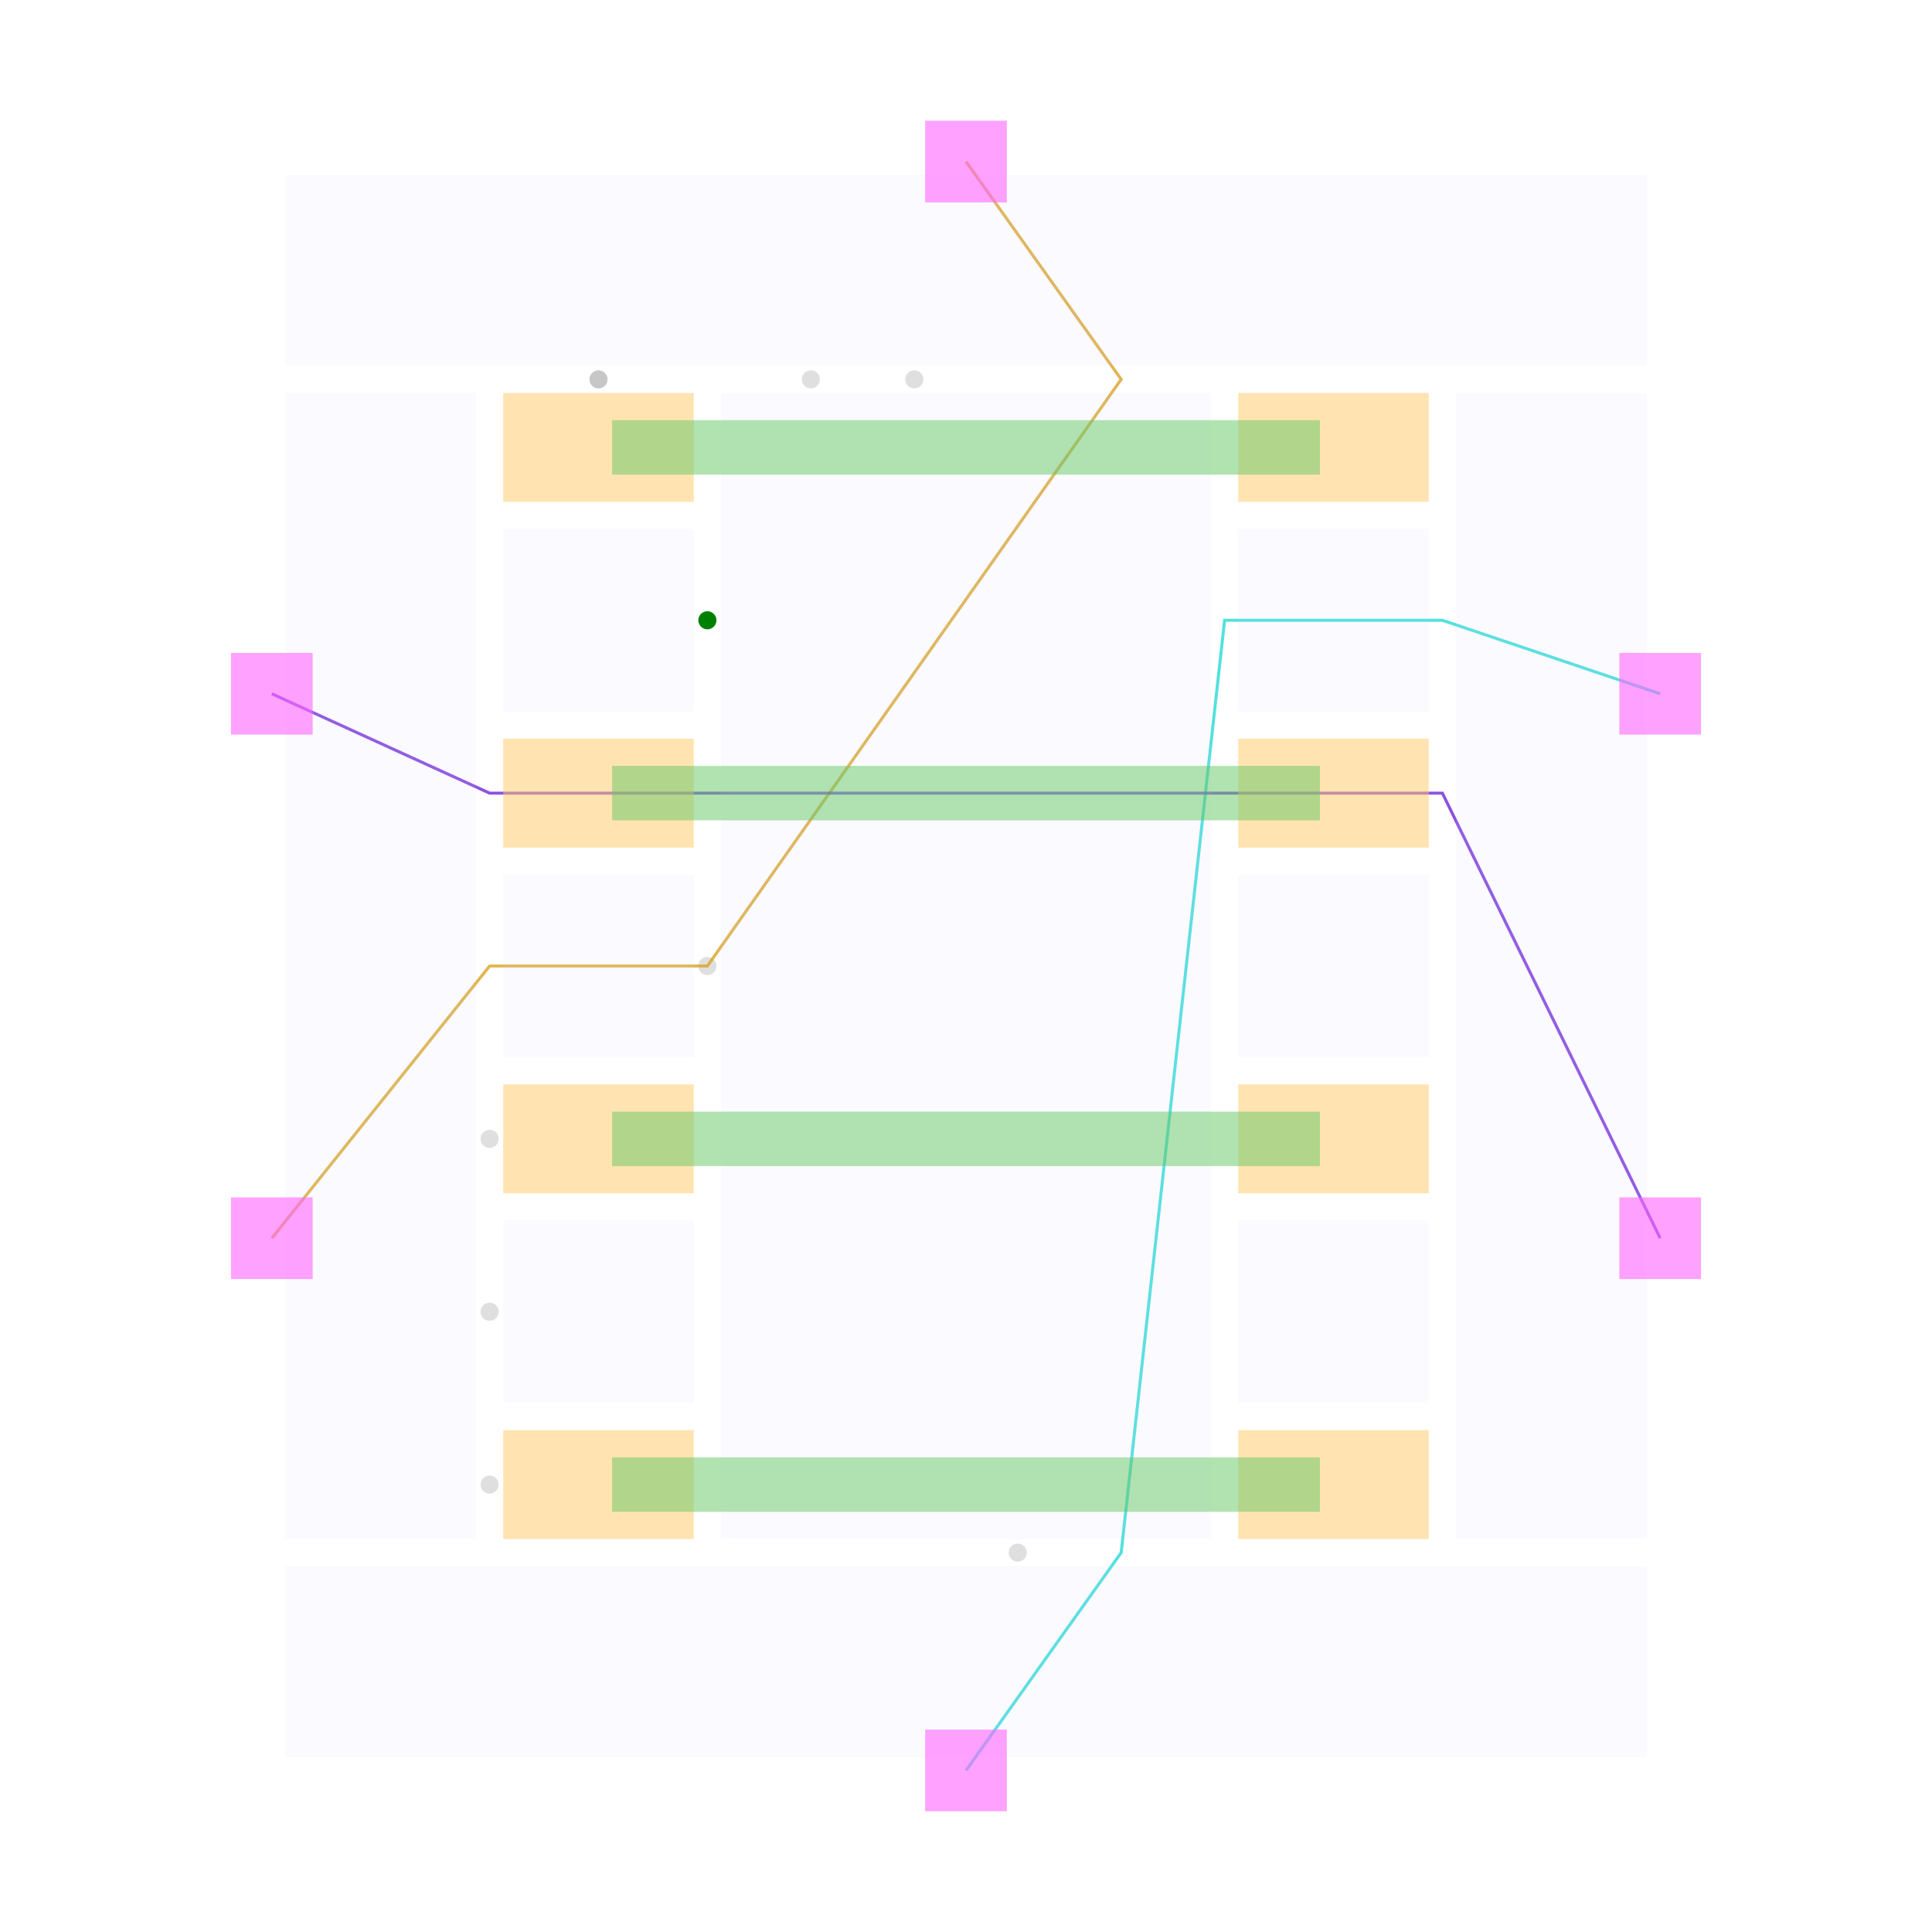
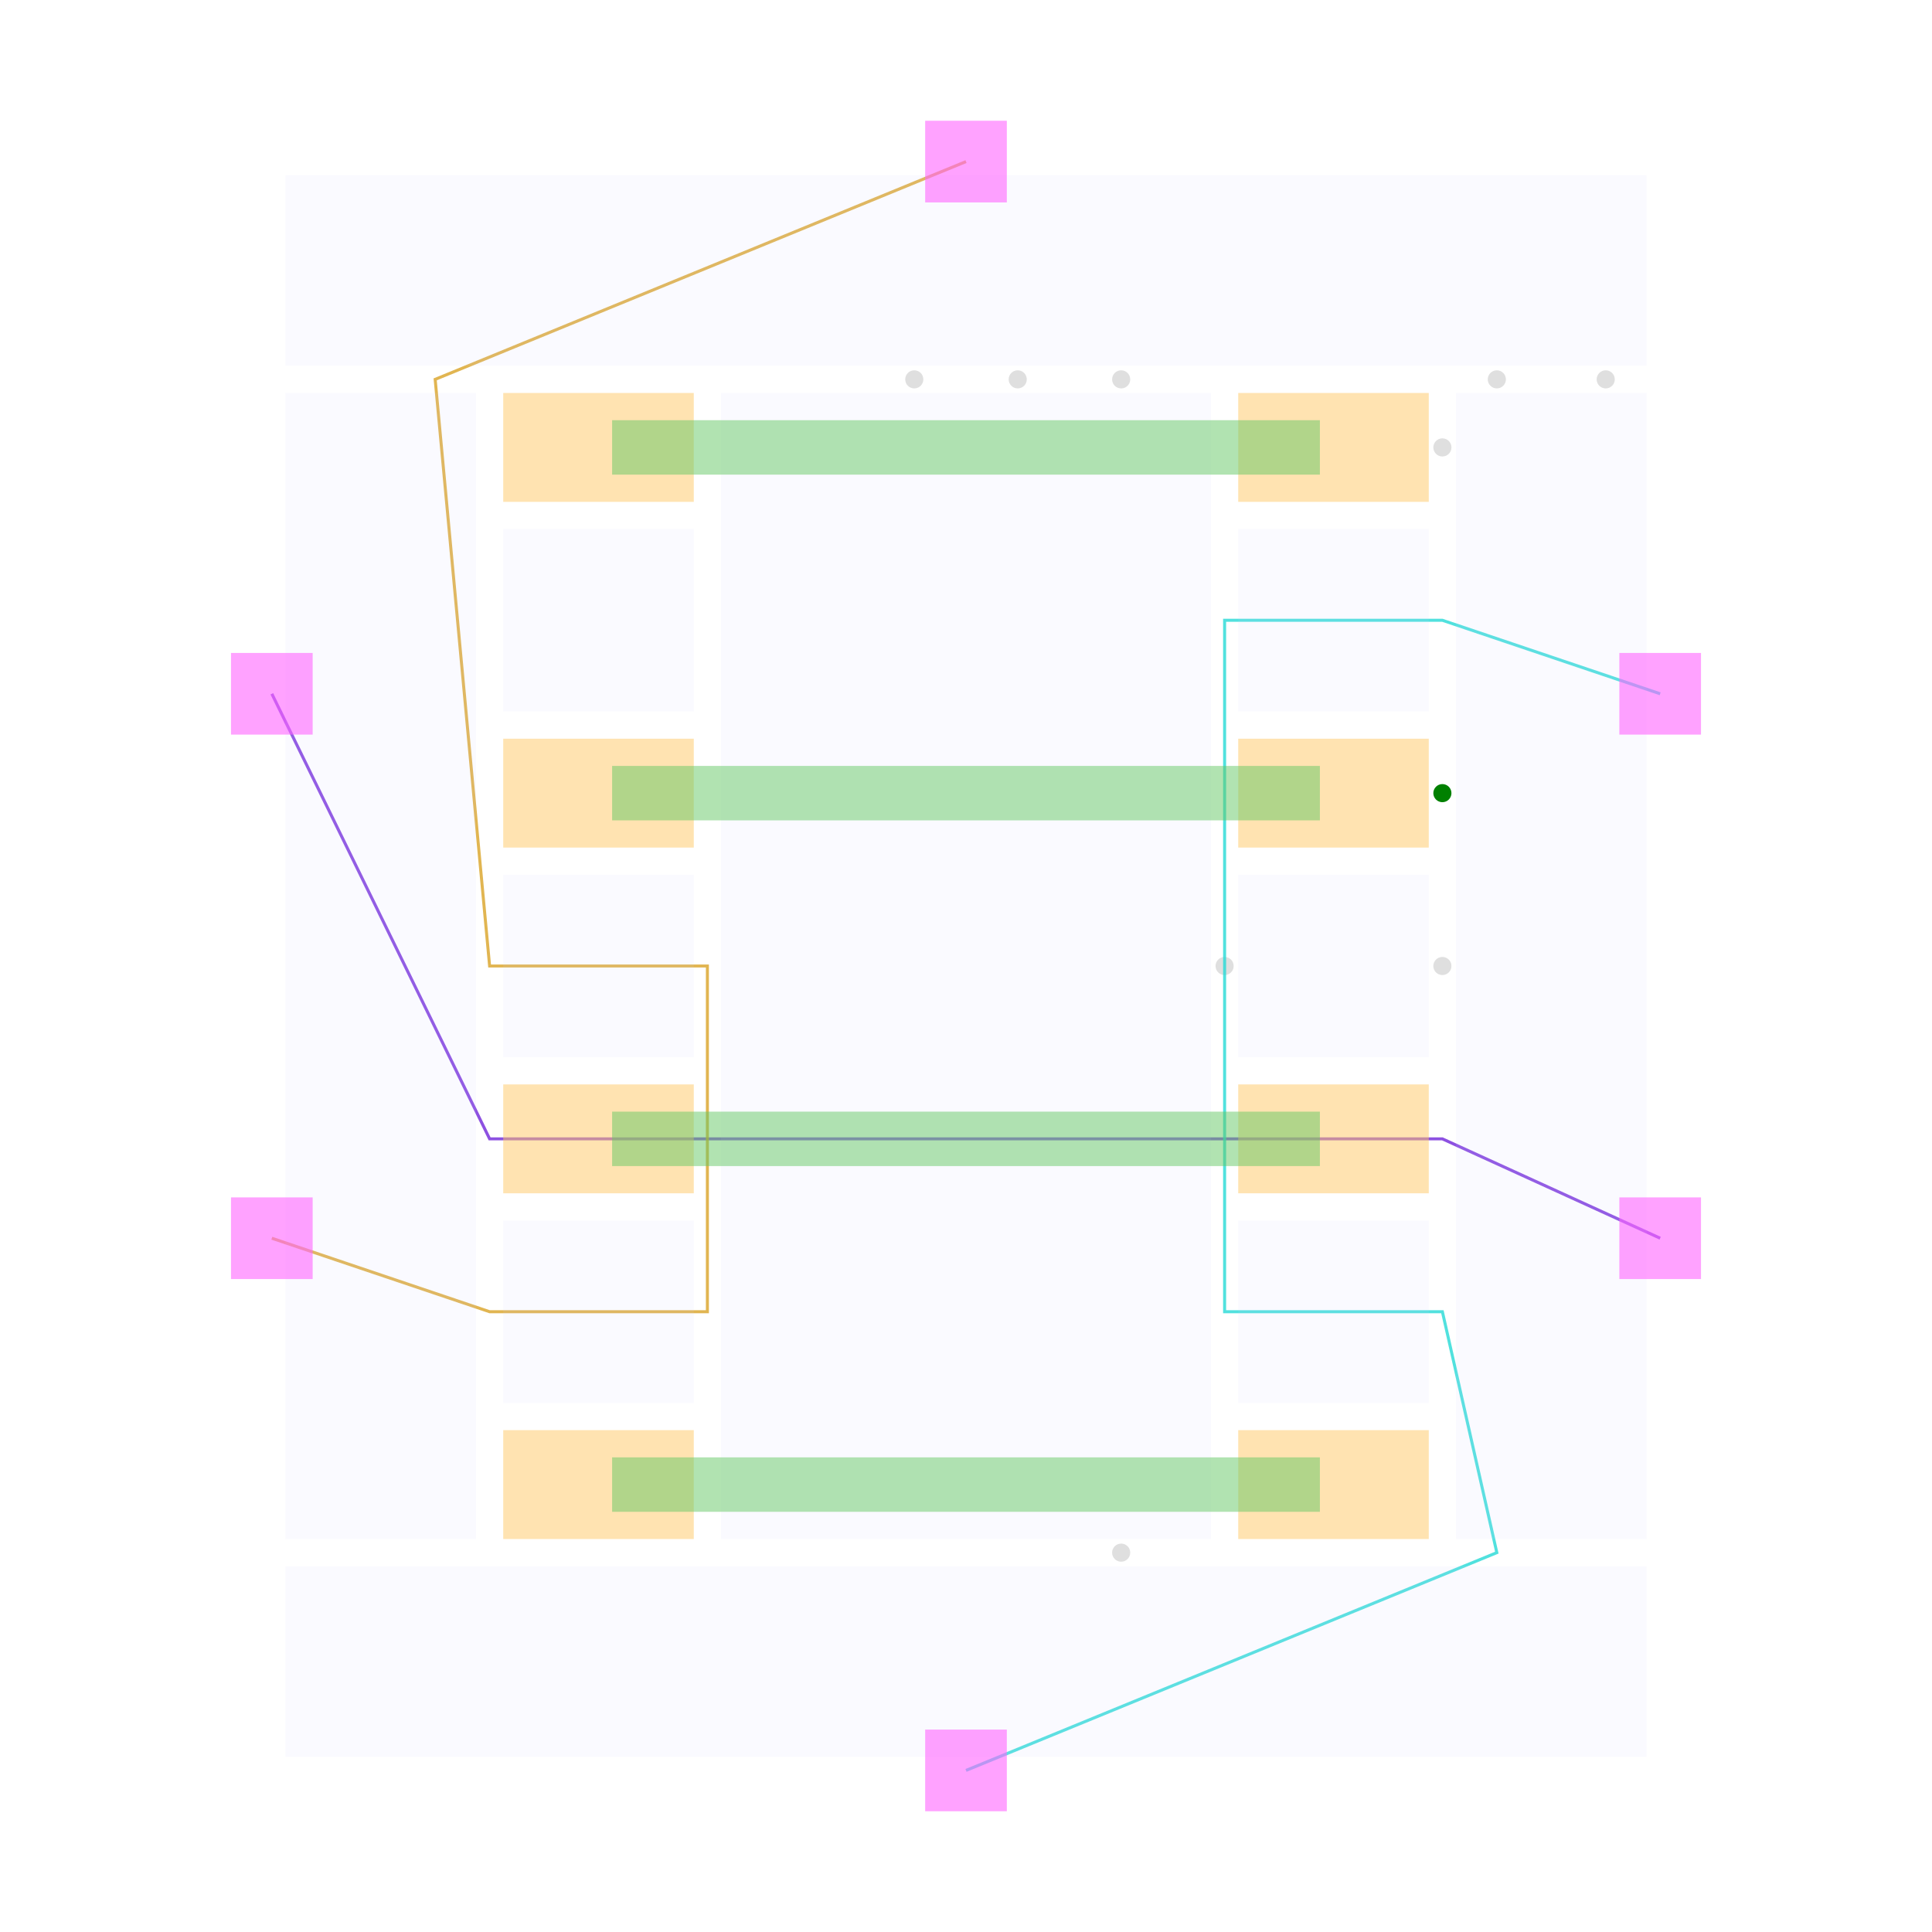
<svg xmlns="http://www.w3.org/2000/svg" width="640" height="640" viewBox="0 0 640 640">
  <rect width="100%" height="100%" fill="white" />
  <g>
-     <circle data-type="point" data-label="cell_0_0:UJ-LBP12 g: 3.00 h: 4.17 f: 8.01" data-x="-0.9500000000000001" data-y="1.27" cx="234.332" cy="205.475" r="3" fill="green" />
+     <circle data-type="point" data-label="cell_0_0:R-P7 g: 0.39 h: 0.88 f: 0.79" data-x="1.75" data-y="0.635" cx="477.81" cy="262.738" r="3" fill="green" />
  </g>
  <g>
-     <circle data-type="point" data-label="cell_0_0:T-UJ2 g: 3.00 h: 4.18 f: 8.01" data-x="-0.19000000000000006" data-y="2.1550000000000002" cx="302.866" cy="125.668" r="3" fill="rgba(128, 128, 128, 0.25)" />
+     <circle data-type="point" data-label="cell_0_0:T-R:1 g: 0.39 h: 1.17 f: 0.92" data-x="2.3499999999999996" data-y="2.1550000000000002" cx="531.916" cy="125.668" r="3" fill="rgba(128, 128, 128, 0.25)" />
  </g>
  <g>
-     <circle data-type="point" data-label="cell_0_0:T-P1 g: 2.00 h: 5.02 f: 8.02" data-x="-1.35" data-y="2.1550000000000002" cx="198.261" cy="125.668" r="3" fill="rgba(128, 128, 128, 0.25)" />
+     <circle data-type="point" data-label="cell_0_0:R-P8 g: 0.39 h: 1.21 f: 0.94" data-x="1.75" data-y="1.9050000000000002" cx="477.81" cy="148.213" r="3" fill="rgba(128, 128, 128, 0.25)" />
  </g>
  <g>
-     <circle data-type="point" data-label="cell_0_0:T-P1 g: 2.00 h: 5.02 f: 8.02" data-x="-1.35" data-y="2.1550000000000002" cx="198.261" cy="125.668" r="3" fill="rgba(128, 128, 128, 0.25)" />
+     <circle data-type="point" data-label="cell_0_0:R-BP76 g: 0.39 h: 1.28 f: 0.97" data-x="1.75" data-y="0" cx="477.81" cy="320" r="3" fill="rgba(128, 128, 128, 0.25)" />
  </g>
  <g>
-     <circle data-type="point" data-label="cell_0_0:B-UJ3 g: 5.00 h: 2.63 f: 8.15" data-x="0.19000000000000006" data-y="-2.1550000000000002" cx="337.134" cy="514.332" r="3" fill="rgba(128, 128, 128, 0.25)" />
+     <circle data-type="point" data-label="cell_0_0:T-R:0 g: 0.39 h: 1.30 f: 0.98" data-x="1.95" data-y="2.1550000000000002" cx="495.845" cy="125.668" r="3" fill="rgba(128, 128, 128, 0.25)" />
  </g>
  <g>
-     <circle data-type="point" data-label="cell_0_0:L-BP34 g: 3.00 h: 4.31 f: 8.17" data-x="-1.75" data-y="-1.27" cx="162.19" cy="434.525" r="3" fill="rgba(128, 128, 128, 0.25)" />
+     <circle data-type="point" data-label="cell_0_0:UJ-RBP76 g: 0.39 h: 1.89 f: 1.24" data-x="0.9500000000000001" data-y="0" cx="405.668" cy="320" r="3" fill="rgba(128, 128, 128, 0.25)" />
  </g>
  <g>
-     <circle data-type="point" data-label="cell_0_0:L-P3 g: 3.00 h: 4.32 f: 8.18" data-x="-1.75" data-y="-0.635" cx="162.19" cy="377.262" r="3" fill="rgba(128, 128, 128, 0.25)" />
+     <circle data-type="point" data-label="cell_0_0:T-UJ4 g: 0.39 h: 2.29 f: 1.43" data-x="0.57" data-y="2.1550000000000002" cx="371.401" cy="125.668" r="3" fill="rgba(128, 128, 128, 0.25)" />
  </g>
  <g>
-     <circle data-type="point" data-label="cell_0_0:L-P4 g: 3.00 h: 4.39 f: 8.27" data-x="-1.75" data-y="-1.9050000000000002" cx="162.19" cy="491.787" r="3" fill="rgba(128, 128, 128, 0.25)" />
+     <circle data-type="point" data-label="cell_0_0:T-UJ3 g: 0.39 h: 2.63 f: 1.58" data-x="0.19000000000000006" data-y="2.1550000000000002" cx="337.134" cy="125.668" r="3" fill="rgba(128, 128, 128, 0.25)" />
  </g>
  <g>
-     <circle data-type="point" data-label="cell_0_0:T-UJ1 g: 3.00 h: 4.44 f: 8.32" data-x="-0.5700000000000001" data-y="2.1550000000000002" cx="268.599" cy="125.668" r="3" fill="rgba(128, 128, 128, 0.25)" />
+     <circle data-type="point" data-label="cell_0_0:B-UJ4 g: 0.00 h: 3.72 f: 1.68" data-x="0.57" data-y="-2.1550000000000002" cx="371.401" cy="514.332" r="3" fill="rgba(128, 128, 128, 0.25)" />
  </g>
  <g>
-     <circle data-type="point" data-label="cell_0_0:UJ-LBP23 g: 4.00 h: 3.64 f: 8.37" data-x="-0.9500000000000001" data-y="0" cx="234.332" cy="320" r="3" fill="rgba(128, 128, 128, 0.25)" />
+     <circle data-type="point" data-label="cell_0_0:T-UJ2 g: 0.39 h: 2.97 f: 1.73" data-x="-0.19000000000000006" data-y="2.1550000000000002" cx="302.866" cy="125.668" r="3" fill="rgba(128, 128, 128, 0.25)" />
  </g>
  <g>
-     <polyline data-points="0,-2.955 0.57,-2.1550000000000002 0.9500000000000001,1.27 1.75,1.27 2.55,1" data-type="line" data-label="" points="320,586.473 371.401,514.332 405.668,205.475 477.81,205.475 549.952,229.823" fill="none" stroke="hsla(179, 70%, 50%, 0.8)" stroke-width="1px" />
+     <polyline data-points="-2.55,1 -1.75,-0.635 -1.35,-0.635 1.35,-0.635 1.75,-0.635 2.55,-1" data-type="line" data-label="" points="90.048,229.823 162.19,377.262 198.261,377.262 441.739,377.262 477.81,377.262 549.952,410.177" fill="none" stroke="hsla(265, 70%, 50%, 0.8)" stroke-width="1px" />
  </g>
  <g>
-     <polyline data-points="0,2.955 0.57,2.1550000000000002 -0.9500000000000001,0 -1.75,0 -2.55,-1" data-type="line" data-label="" points="320,53.527 371.401,125.668 234.332,320 162.19,320 90.048,410.177" fill="none" stroke="hsla(42, 70%, 50%, 0.8)" stroke-width="1px" />
+     <polyline data-points="0,2.955 -1.95,2.1550000000000002 -1.75,0 -0.9500000000000001,0 -0.9500000000000001,-1.27 -1.75,-1.27 -2.55,-1" data-type="line" data-label="" points="320,53.527 144.155,125.668 162.19,320 234.332,320 234.332,434.525 162.19,434.525 90.048,410.177" fill="none" stroke="hsla(42, 70%, 50%, 0.8)" stroke-width="1px" />
  </g>
  <g>
-     <polyline data-points="-2.55,1 -1.75,0.635 -1.35,0.635 1.35,0.635 1.75,0.635 2.55,-1" data-type="line" data-label="" points="90.048,229.823 162.19,262.738 198.261,262.738 441.739,262.738 477.81,262.738 549.952,410.177" fill="none" stroke="hsla(265, 70%, 50%, 0.8)" stroke-width="1px" />
+     <polyline data-points="0,-2.955 1.95,-2.1550000000000002 1.75,-1.27 0.9500000000000001,-1.27 0.9500000000000001,1.27 1.75,1.27 2.55,1" data-type="line" data-label="" points="320,586.473 495.845,514.332 477.81,434.525 405.668,434.525 405.668,205.475 477.81,205.475 549.952,229.823" fill="none" stroke="hsla(179, 70%, 50%, 0.8)" stroke-width="1px" />
  </g>
  <g>
    <rect data-type="rect" data-label="" data-x="-1.35" data-y="1.9050000000000002" x="166.699" y="130.177" width="63.124" height="36.071" fill="rgba(255, 200, 100, 0.5)" stroke="black" stroke-width="0.011" />
  </g>
  <g>
    <rect data-type="rect" data-label="" data-x="-1.35" data-y="0.635" x="166.699" y="244.702" width="63.124" height="36.071" fill="rgba(255, 200, 100, 0.5)" stroke="black" stroke-width="0.011" />
  </g>
  <g>
    <rect data-type="rect" data-label="" data-x="-1.35" data-y="-0.635" x="166.699" y="359.227" width="63.124" height="36.071" fill="rgba(255, 200, 100, 0.5)" stroke="black" stroke-width="0.011" />
  </g>
  <g>
    <rect data-type="rect" data-label="" data-x="-1.35" data-y="-1.9050000000000002" x="166.699" y="473.752" width="63.124" height="36.071" fill="rgba(255, 200, 100, 0.5)" stroke="black" stroke-width="0.011" />
  </g>
  <g>
    <rect data-type="rect" data-label="" data-x="1.35" data-y="-1.9050000000000002" x="410.177" y="473.752" width="63.124" height="36.071" fill="rgba(255, 200, 100, 0.5)" stroke="black" stroke-width="0.011" />
  </g>
  <g>
    <rect data-type="rect" data-label="" data-x="1.35" data-y="-0.635" x="410.177" y="359.227" width="63.124" height="36.071" fill="rgba(255, 200, 100, 0.5)" stroke="black" stroke-width="0.011" />
  </g>
  <g>
    <rect data-type="rect" data-label="" data-x="1.35" data-y="0.635" x="410.177" y="244.702" width="63.124" height="36.071" fill="rgba(255, 200, 100, 0.5)" stroke="black" stroke-width="0.011" />
  </g>
  <g>
    <rect data-type="rect" data-label="" data-x="1.35" data-y="1.9050000000000002" x="410.177" y="130.177" width="63.124" height="36.071" fill="rgba(255, 200, 100, 0.5)" stroke="black" stroke-width="0.011" />
  </g>
  <g>
    <rect data-type="rect" data-label="" data-x="0" data-y="0" x="238.841" y="130.177" width="162.319" height="379.646" fill="rgba(200, 200, 255, 0.1)" stroke="black" stroke-width="0.011" />
  </g>
  <g>
    <rect data-type="rect" data-label="" data-x="0" data-y="1.9050000000000002" x="202.77" y="139.195" width="234.461" height="18.035" fill="rgba(100, 200, 100, 0.5)" stroke="black" stroke-width="0.011" />
  </g>
  <g>
    <rect data-type="rect" data-label="" data-x="0" data-y="0.635" x="202.77" y="253.72" width="234.461" height="18.035" fill="rgba(100, 200, 100, 0.5)" stroke="black" stroke-width="0.011" />
  </g>
  <g>
    <rect data-type="rect" data-label="" data-x="0" data-y="-0.635" x="202.77" y="368.245" width="234.461" height="18.035" fill="rgba(100, 200, 100, 0.5)" stroke="black" stroke-width="0.011" />
  </g>
  <g>
    <rect data-type="rect" data-label="" data-x="0" data-y="-1.9050000000000002" x="202.77" y="482.77" width="234.461" height="18.035" fill="rgba(100, 200, 100, 0.5)" stroke="black" stroke-width="0.011" />
  </g>
  <g>
    <rect data-type="rect" data-label="" data-x="-1.35" data-y="1.27" x="166.699" y="175.266" width="63.124" height="60.419" fill="rgba(200, 200, 255, 0.1)" stroke="black" stroke-width="0.011" />
  </g>
  <g>
    <rect data-type="rect" data-label="" data-x="-1.35" data-y="0" x="166.699" y="289.791" width="63.124" height="60.419" fill="rgba(200, 200, 255, 0.1)" stroke="black" stroke-width="0.011" />
  </g>
  <g>
    <rect data-type="rect" data-label="" data-x="-1.35" data-y="-1.27" x="166.699" y="404.316" width="63.124" height="60.419" fill="rgba(200, 200, 255, 0.1)" stroke="black" stroke-width="0.011" />
  </g>
  <g>
    <rect data-type="rect" data-label="" data-x="1.35" data-y="1.27" x="410.177" y="175.266" width="63.124" height="60.419" fill="rgba(200, 200, 255, 0.1)" stroke="black" stroke-width="0.011" />
  </g>
  <g>
    <rect data-type="rect" data-label="" data-x="1.35" data-y="0" x="410.177" y="289.791" width="63.124" height="60.419" fill="rgba(200, 200, 255, 0.1)" stroke="black" stroke-width="0.011" />
  </g>
  <g>
    <rect data-type="rect" data-label="" data-x="1.35" data-y="-1.27" x="410.177" y="404.316" width="63.124" height="60.419" fill="rgba(200, 200, 255, 0.1)" stroke="black" stroke-width="0.011" />
  </g>
  <g>
    <rect data-type="rect" data-label="" data-x="0" data-y="2.555" x="94.557" y="58.035" width="450.886" height="63.124" fill="rgba(200, 200, 255, 0.1)" stroke="black" stroke-width="0.011" />
  </g>
  <g>
    <rect data-type="rect" data-label="" data-x="0" data-y="-2.555" x="94.557" y="518.841" width="450.886" height="63.124" fill="rgba(200, 200, 255, 0.1)" stroke="black" stroke-width="0.011" />
  </g>
  <g>
    <rect data-type="rect" data-label="" data-x="-2.15" data-y="0" x="94.557" y="130.177" width="63.124" height="379.646" fill="rgba(200, 200, 255, 0.1)" stroke="black" stroke-width="0.011" />
  </g>
  <g>
    <rect data-type="rect" data-label="" data-x="2.15" data-y="0" x="482.319" y="130.177" width="63.124" height="379.646" fill="rgba(200, 200, 255, 0.1)" stroke="black" stroke-width="0.011" />
  </g>
  <g>
    <rect data-type="rect" data-label="" data-x="-2.55" data-y="1" x="76.522" y="216.296" width="27.053" height="27.053" fill="rgba(255, 100, 255, 0.6)" stroke="black" stroke-width="0.011" />
  </g>
  <g>
    <rect data-type="rect" data-label="" data-x="2.55" data-y="-1" x="536.425" y="396.651" width="27.053" height="27.053" fill="rgba(255, 100, 255, 0.6)" stroke="black" stroke-width="0.011" />
  </g>
  <g>
    <rect data-type="rect" data-label="" data-x="0" data-y="2.955" x="306.473" y="40" width="27.053" height="27.053" fill="rgba(255, 100, 255, 0.6)" stroke="black" stroke-width="0.011" />
  </g>
  <g>
    <rect data-type="rect" data-label="" data-x="-2.55" data-y="-1" x="76.522" y="396.651" width="27.053" height="27.053" fill="rgba(255, 100, 255, 0.6)" stroke="black" stroke-width="0.011" />
  </g>
  <g>
    <rect data-type="rect" data-label="" data-x="0" data-y="-2.955" x="306.473" y="572.947" width="27.053" height="27.053" fill="rgba(255, 100, 255, 0.6)" stroke="black" stroke-width="0.011" />
  </g>
  <g>
    <rect data-type="rect" data-label="" data-x="2.55" data-y="1" x="536.425" y="216.296" width="27.053" height="27.053" fill="rgba(255, 100, 255, 0.6)" stroke="black" stroke-width="0.011" />
  </g>
  <g id="crosshair" style="display: none">
    <line id="crosshair-h" y1="0" y2="640" stroke="#666" stroke-width="0.5" />
    <line id="crosshair-v" x1="0" x2="640" stroke="#666" stroke-width="0.5" />
    <text id="coordinates" font-family="monospace" font-size="12" fill="#666" />
  </g>
</svg>
